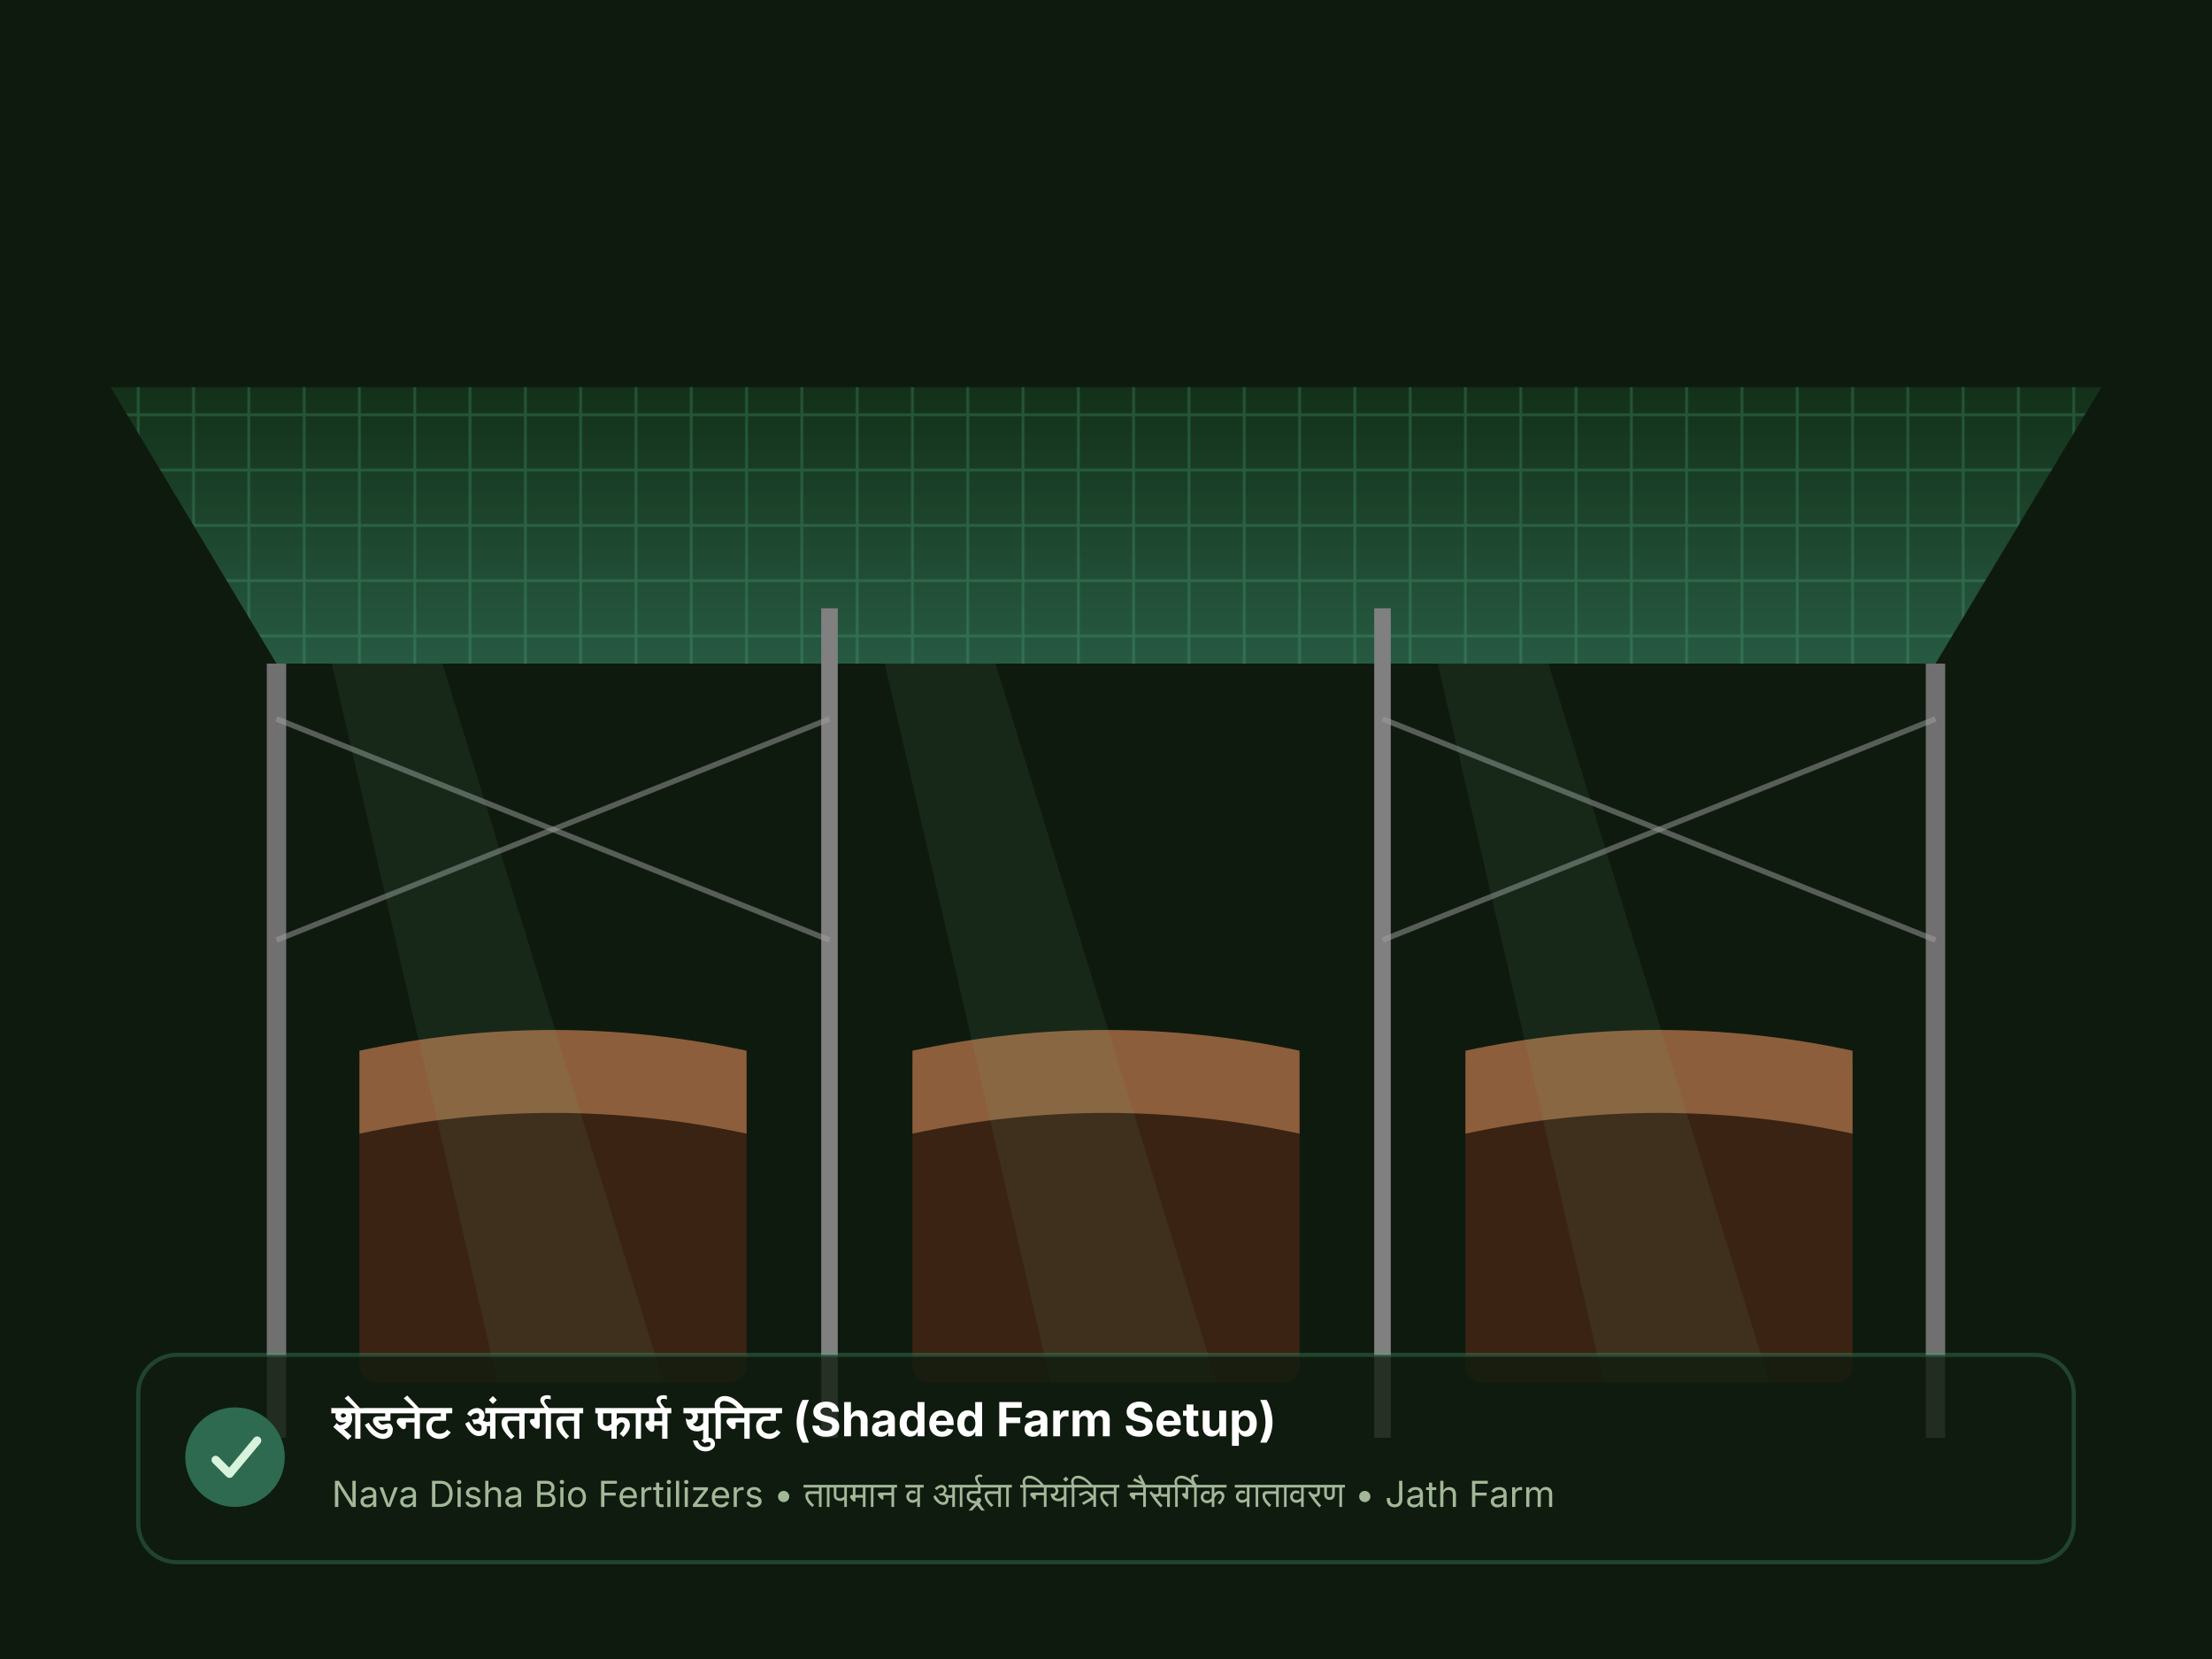
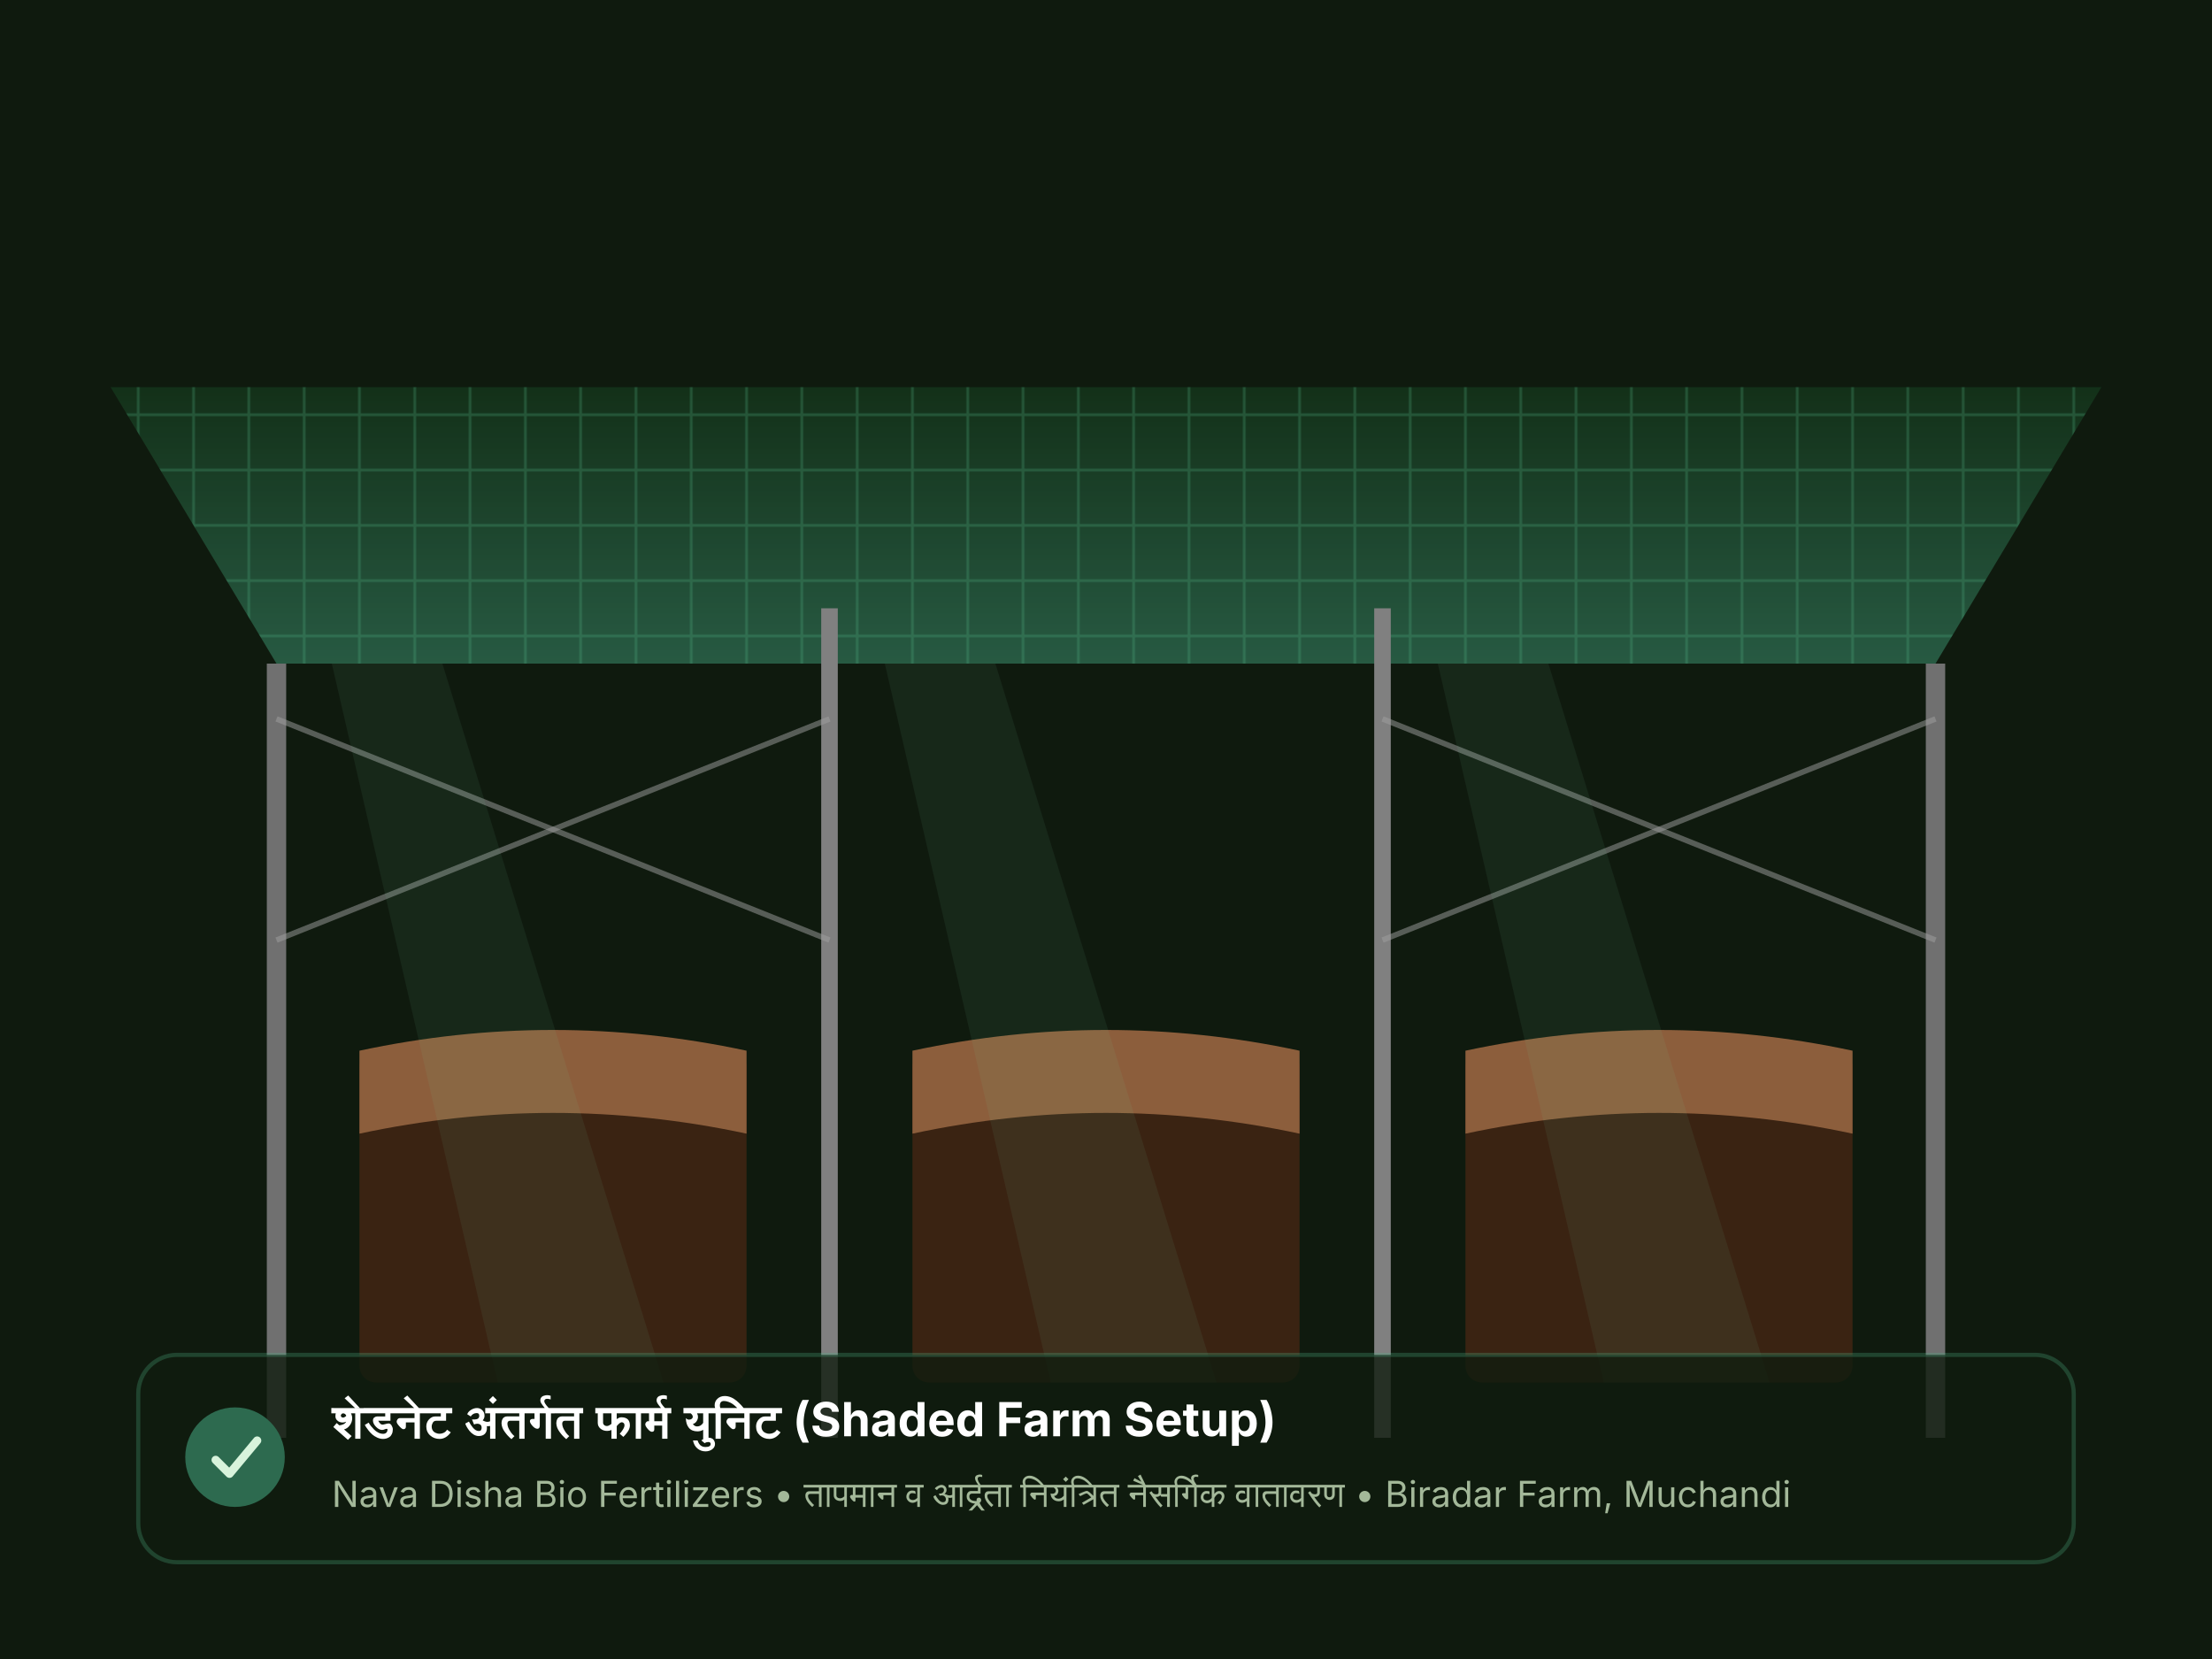
<svg xmlns="http://www.w3.org/2000/svg" viewBox="0 0 800 600" width="100%" height="100%">
  <defs>
    <linearGradient id="shadeNetGrad" x1="0%" y1="0%" x2="0%" y2="100%">
      <stop offset="0%" stop-color="#14361b" />
      <stop offset="100%" stop-color="#2d6a4f" />
    </linearGradient>
    <pattern id="netMesh" width="20" height="20" patternUnits="userSpaceOnUse">
      <path d="M 0 10 L 20 10 M 10 0 L 10 20" stroke="#52b788" stroke-width="1" opacity="0.25" />
    </pattern>
  </defs>
  <rect width="800" height="600" fill="#0f1a0e" />
  <polygon points="40,140 760,140 700,240 100,240" fill="url(#shadeNetGrad)" opacity="0.8" />
  <polygon points="40,140 760,140 700,240 100,240" fill="url(#netMesh)" />
  <line x1="100" y1="240" x2="100" y2="520" stroke="#707070" stroke-width="7" />
  <line x1="300" y1="220" x2="300" y2="520" stroke="#808080" stroke-width="6" />
  <line x1="500" y1="220" x2="500" y2="520" stroke="#808080" stroke-width="6" />
  <line x1="700" y1="240" x2="700" y2="520" stroke="#707070" stroke-width="7" />
  <line x1="100" y1="260" x2="300" y2="340" stroke="#a0a0a0" stroke-width="2" opacity="0.5" />
  <line x1="300" y1="260" x2="100" y2="340" stroke="#a0a0a0" stroke-width="2" opacity="0.5" />
  <line x1="500" y1="260" x2="700" y2="340" stroke="#a0a0a0" stroke-width="2" opacity="0.5" />
  <line x1="700" y1="260" x2="500" y2="340" stroke="#a0a0a0" stroke-width="2" opacity="0.5" />
  <rect x="130" y="380" width="140" height="120" rx="6" fill="#3a2312" />
  <rect x="330" y="380" width="140" height="120" rx="6" fill="#3a2312" />
  <rect x="530" y="380" width="140" height="120" rx="6" fill="#3a2312" />
  <path d="M 130 380 Q 200 365 270 380 L 270 410 Q 200 395 130 410 Z" fill="#8c5e3c" />
  <path d="M 330 380 Q 400 365 470 380 L 470 410 Q 400 395 330 410 Z" fill="#8c5e3c" />
  <path d="M 530 380 Q 600 365 670 380 L 670 410 Q 600 395 530 410 Z" fill="#8c5e3c" />
  <polygon points="120,240 180,500 240,500 160,240" fill="#74c69d" opacity="0.08" />
  <polygon points="320,240 380,500 440,500 360,240" fill="#74c69d" opacity="0.08" />
  <polygon points="520,240 580,500 640,500 560,240" fill="#74c69d" opacity="0.08" />
  <rect x="50" y="490" width="700" height="75" rx="14" fill="#0f1c0ecc" stroke="#52b78844" stroke-width="1.5" />
  <circle cx="85" cy="527" r="18" fill="#2d6a4f" />
  <path d="M 78 528 L 83 533 L 93 521" stroke="#d8f3dc" stroke-width="3" fill="none" stroke-linecap="round" stroke-linejoin="round" />
  <text x="120" y="520" font-family="system-ui, -apple-system, sans-serif" font-size="17" font-weight="700" fill="#ffffff">
    शेडनेट अंतर्गत फार्म युनिट (Shaded Farm Setup)
  </text>
  <text x="120" y="545" font-family="system-ui, -apple-system, sans-serif" font-size="13" fill="#a3b899">
-     Nava Disha Bio Fertilizers • तापमान व आर्द्रता नियंत्रित नैसर्गिक वातावरण • Jath Farm
+     Nava Disha Bio Fertilizers • तापमान व आर्द्रता नियंत्रित नैसर्गिक वातावरण • Biradar Farm, Muchandi
  </text>
</svg>
